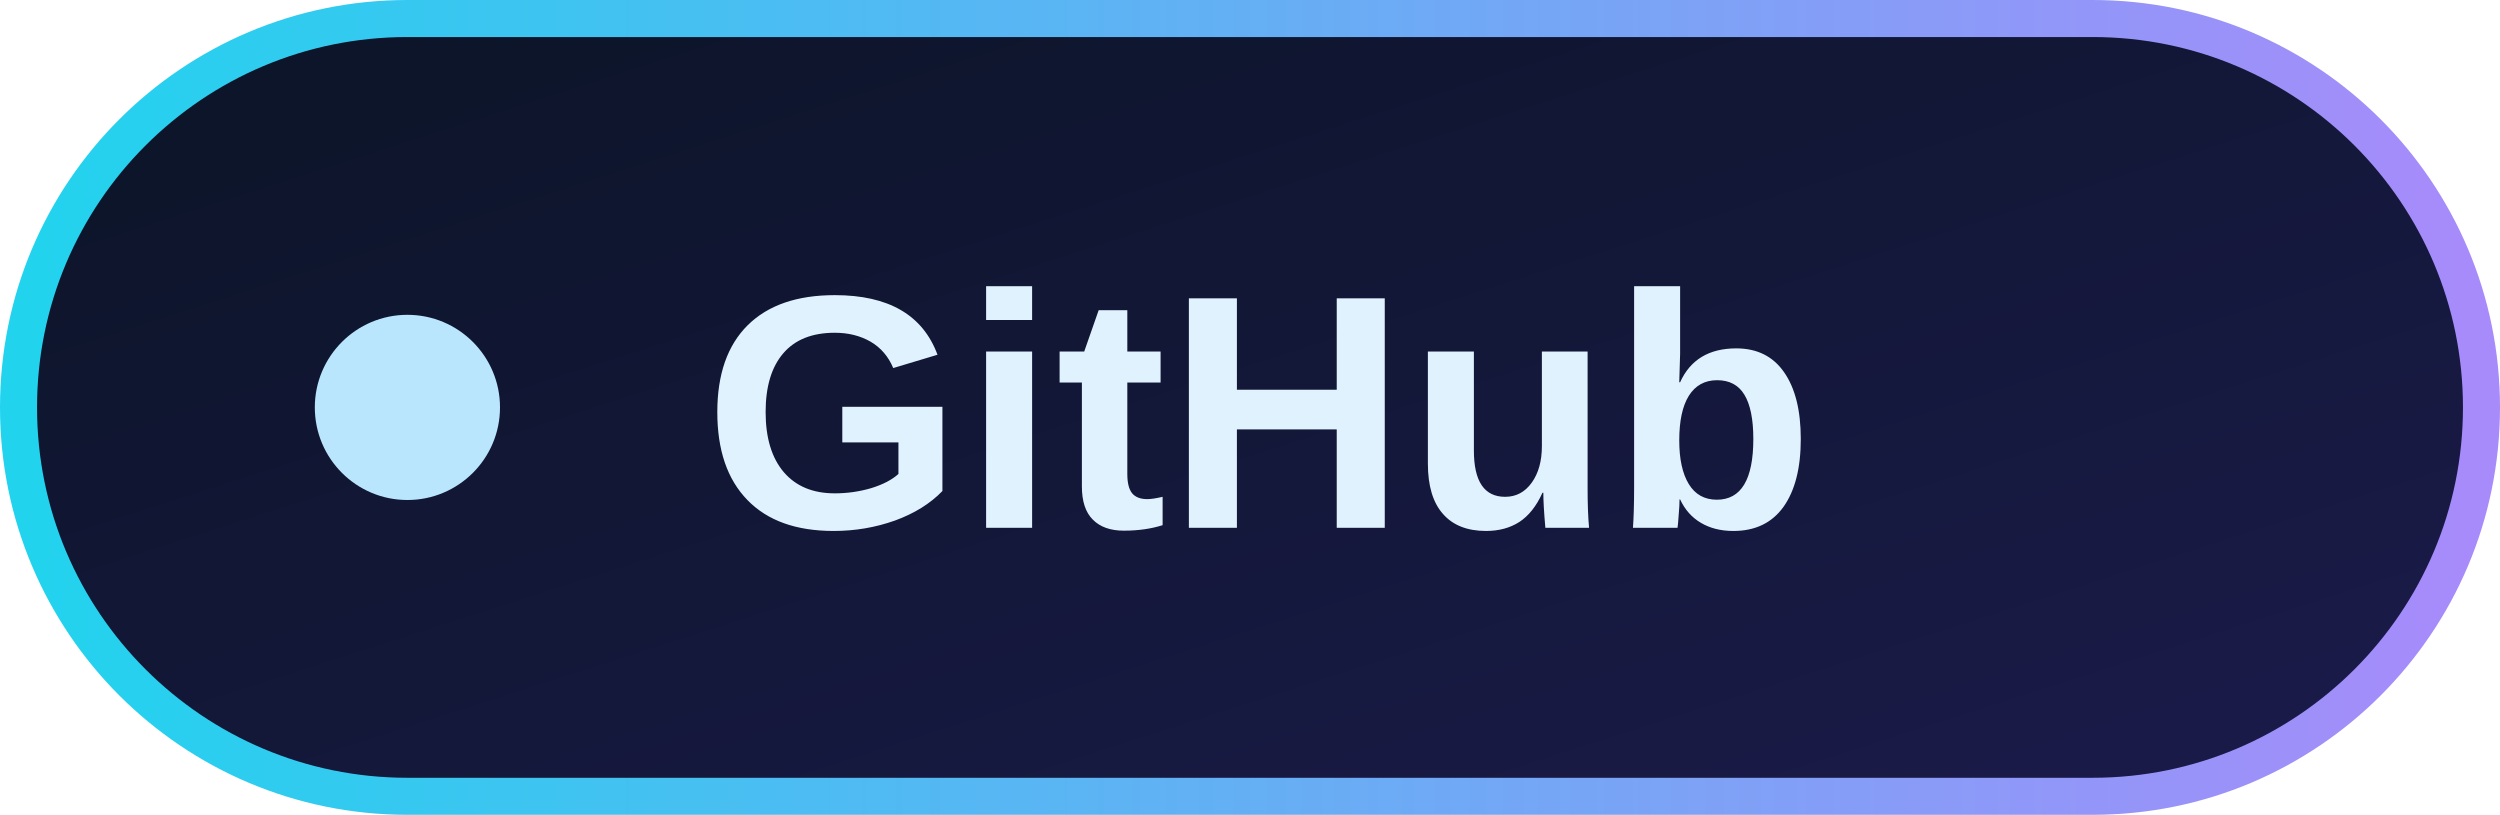
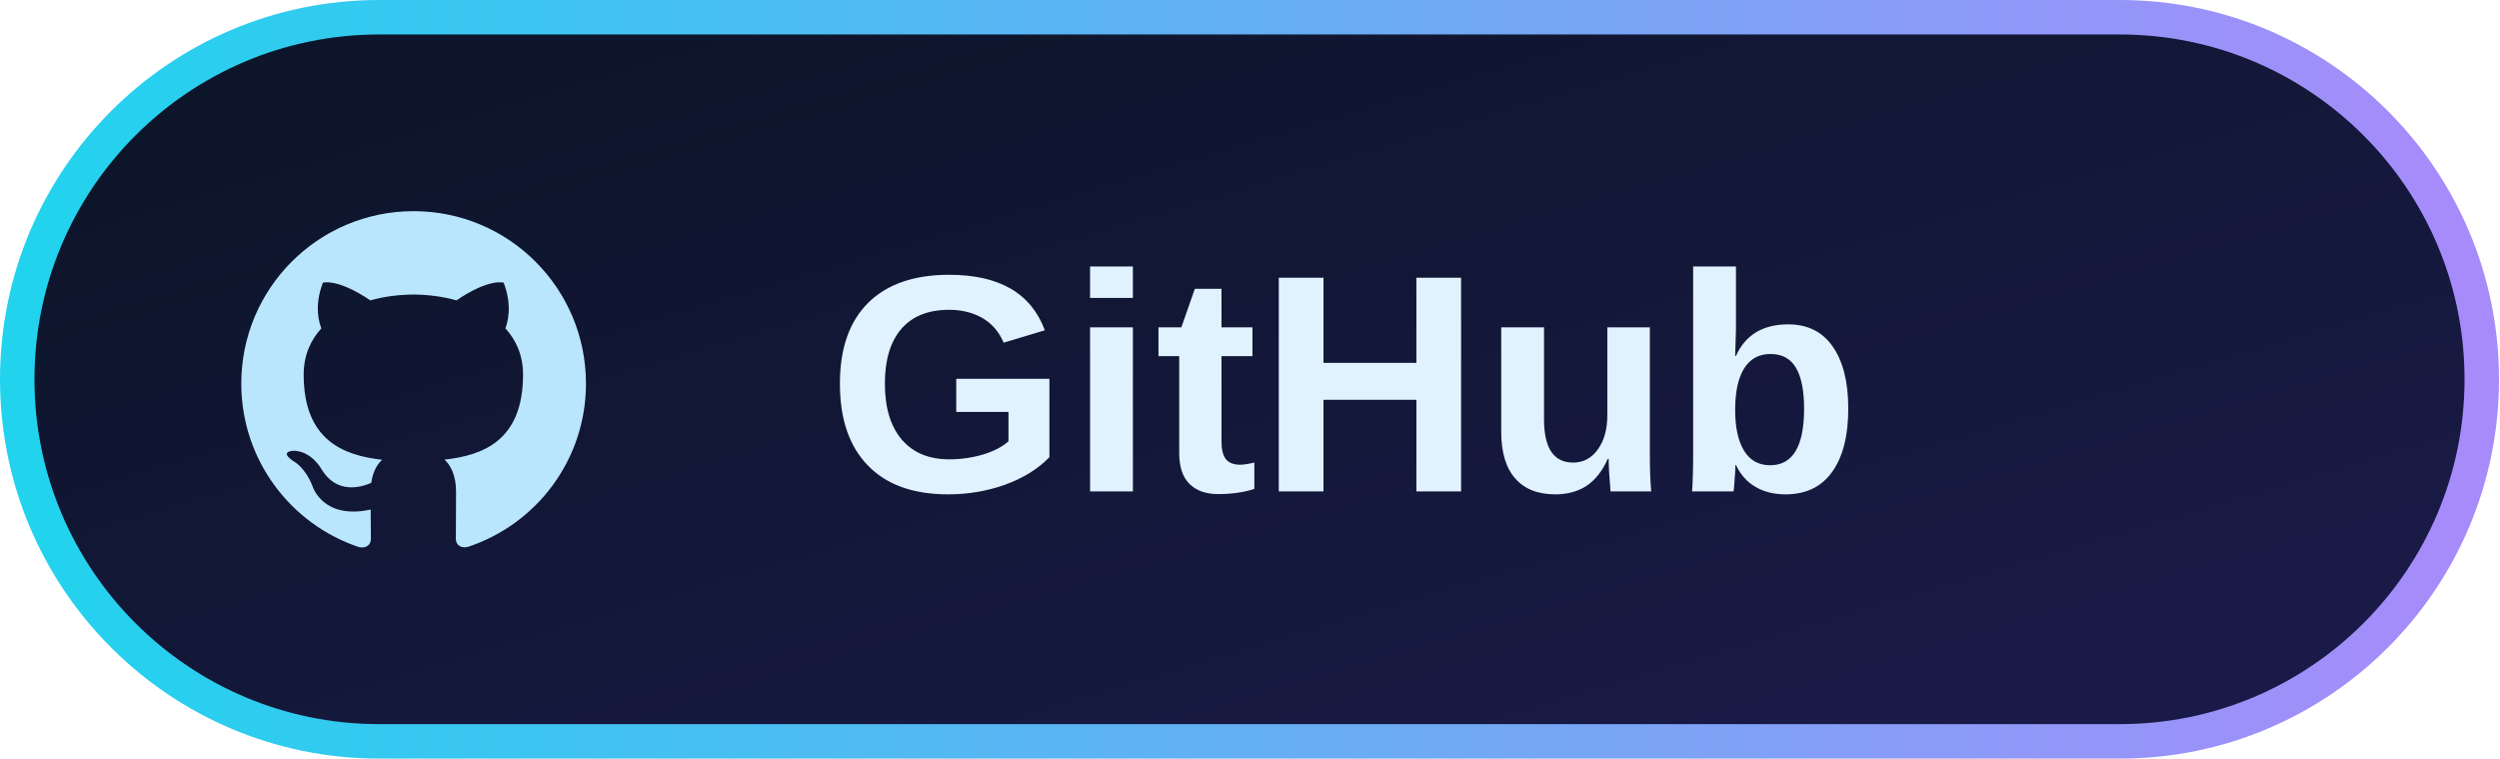
- <svg xmlns="http://www.w3.org/2000/svg" viewBox="0 0 135 44" width="135" height="44" role="img" aria-label="GitHub">
+ <svg xmlns="http://www.w3.org/2000/svg" viewBox="0 0 145 44" width="145" height="44" role="img" aria-label="GitHub">
  <defs>
    <linearGradient id="b" x1="0" y1="0" x2="1" y2="1">
      <stop offset="0" stop-color="#0B1426" />
      <stop offset="1" stop-color="#1B1B4B" />
    </linearGradient>
    <linearGradient id="s" x1="0" y1="0" x2="1" y2="0">
      <stop offset="0" stop-color="#22D3EE" />
      <stop offset="1" stop-color="#A78BFA" />
    </linearGradient>
  </defs>
-   <rect x="1" y="1" width="133" height="42" rx="21.0" fill="url(#b)" stroke="url(#s)" stroke-width="2" />
-   <circle cx="22" cy="22" r="5" fill="#BAE6FD" />
-   <text x="38" y="28.5" font-family="'Segoe UI',system-ui,-apple-system,'Helvetica Neue',Arial,sans-serif" font-size="18" font-weight="600" fill="#E0F2FE">GitHub</text>
+   <rect x="1" y="1" width="143" height="42" rx="21.0" fill="url(#b)" stroke="url(#s)" stroke-width="2" />
+   <g transform="translate(14,12.0) scale(0.8333333)">
+     <path d="M12 .297c-6.63 0-12 5.373-12 12 0 5.303 3.438 9.8 8.205 11.385.6.113.82-.258.82-.577 0-.285-.01-1.04-.015-2.04-3.338.724-4.042-1.61-4.042-1.61C4.422 18.07 3.633 17.7 3.633 17.7c-1.087-.744.084-.729.084-.729 1.205.084 1.838 1.236 1.838 1.236 1.07 1.835 2.809 1.305 3.495.998.108-.776.417-1.305.76-1.605-2.665-.3-5.466-1.332-5.466-5.93 0-1.31.465-2.38 1.235-3.22-.135-.303-.54-1.523.105-3.176 0 0 1.005-.322 3.3 1.23.96-.267 1.98-.399 3-.405 1.02.006 2.04.138 3 .405 2.28-1.552 3.285-1.23 3.285-1.23.645 1.653.24 2.873.12 3.176.765.84 1.23 1.91 1.23 3.22 0 4.61-2.805 5.625-5.475 5.92.42.36.81 1.096.81 2.22 0 1.606-.015 2.896-.015 3.286 0 .315.21.69.825.57C20.565 22.092 24 17.592 24 12.297c0-6.627-5.373-12-12-12" fill="#BAE6FD" />
+   </g>
+   <text x="48" y="28.5" font-family="'Segoe UI',system-ui,-apple-system,'Helvetica Neue',Arial,sans-serif" font-size="18" font-weight="600" fill="#E0F2FE">GitHub</text>
</svg>
